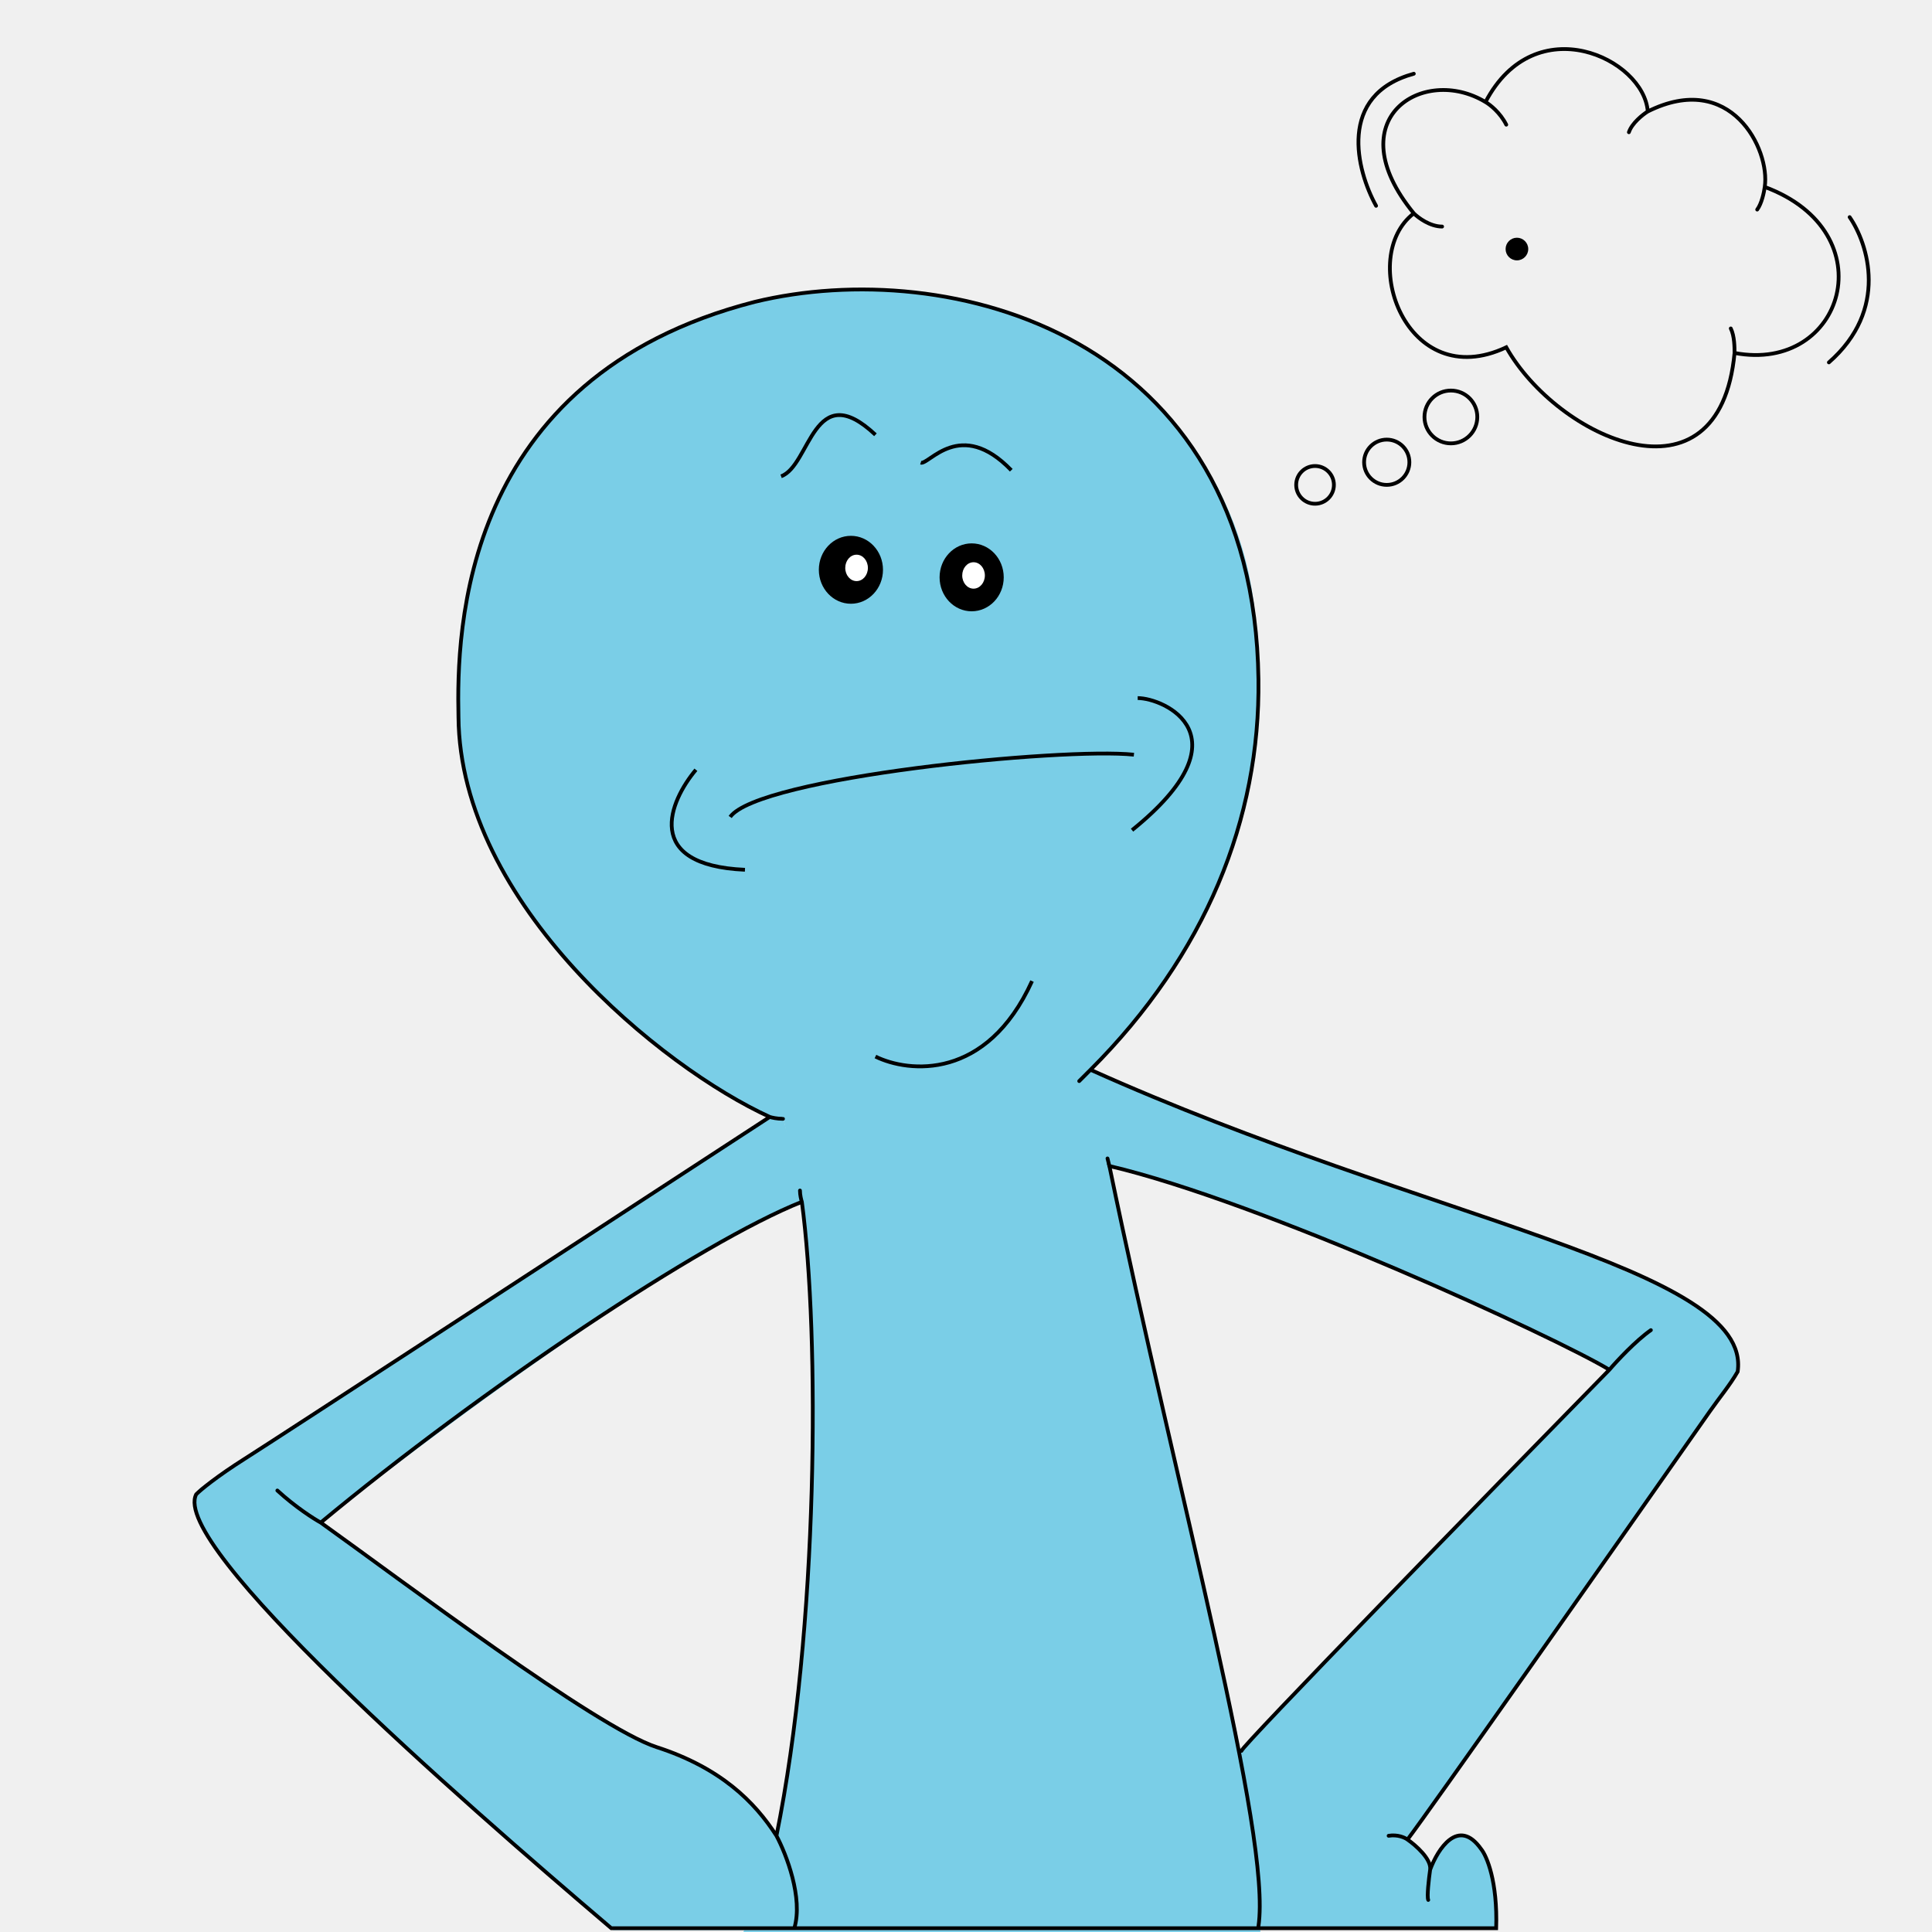
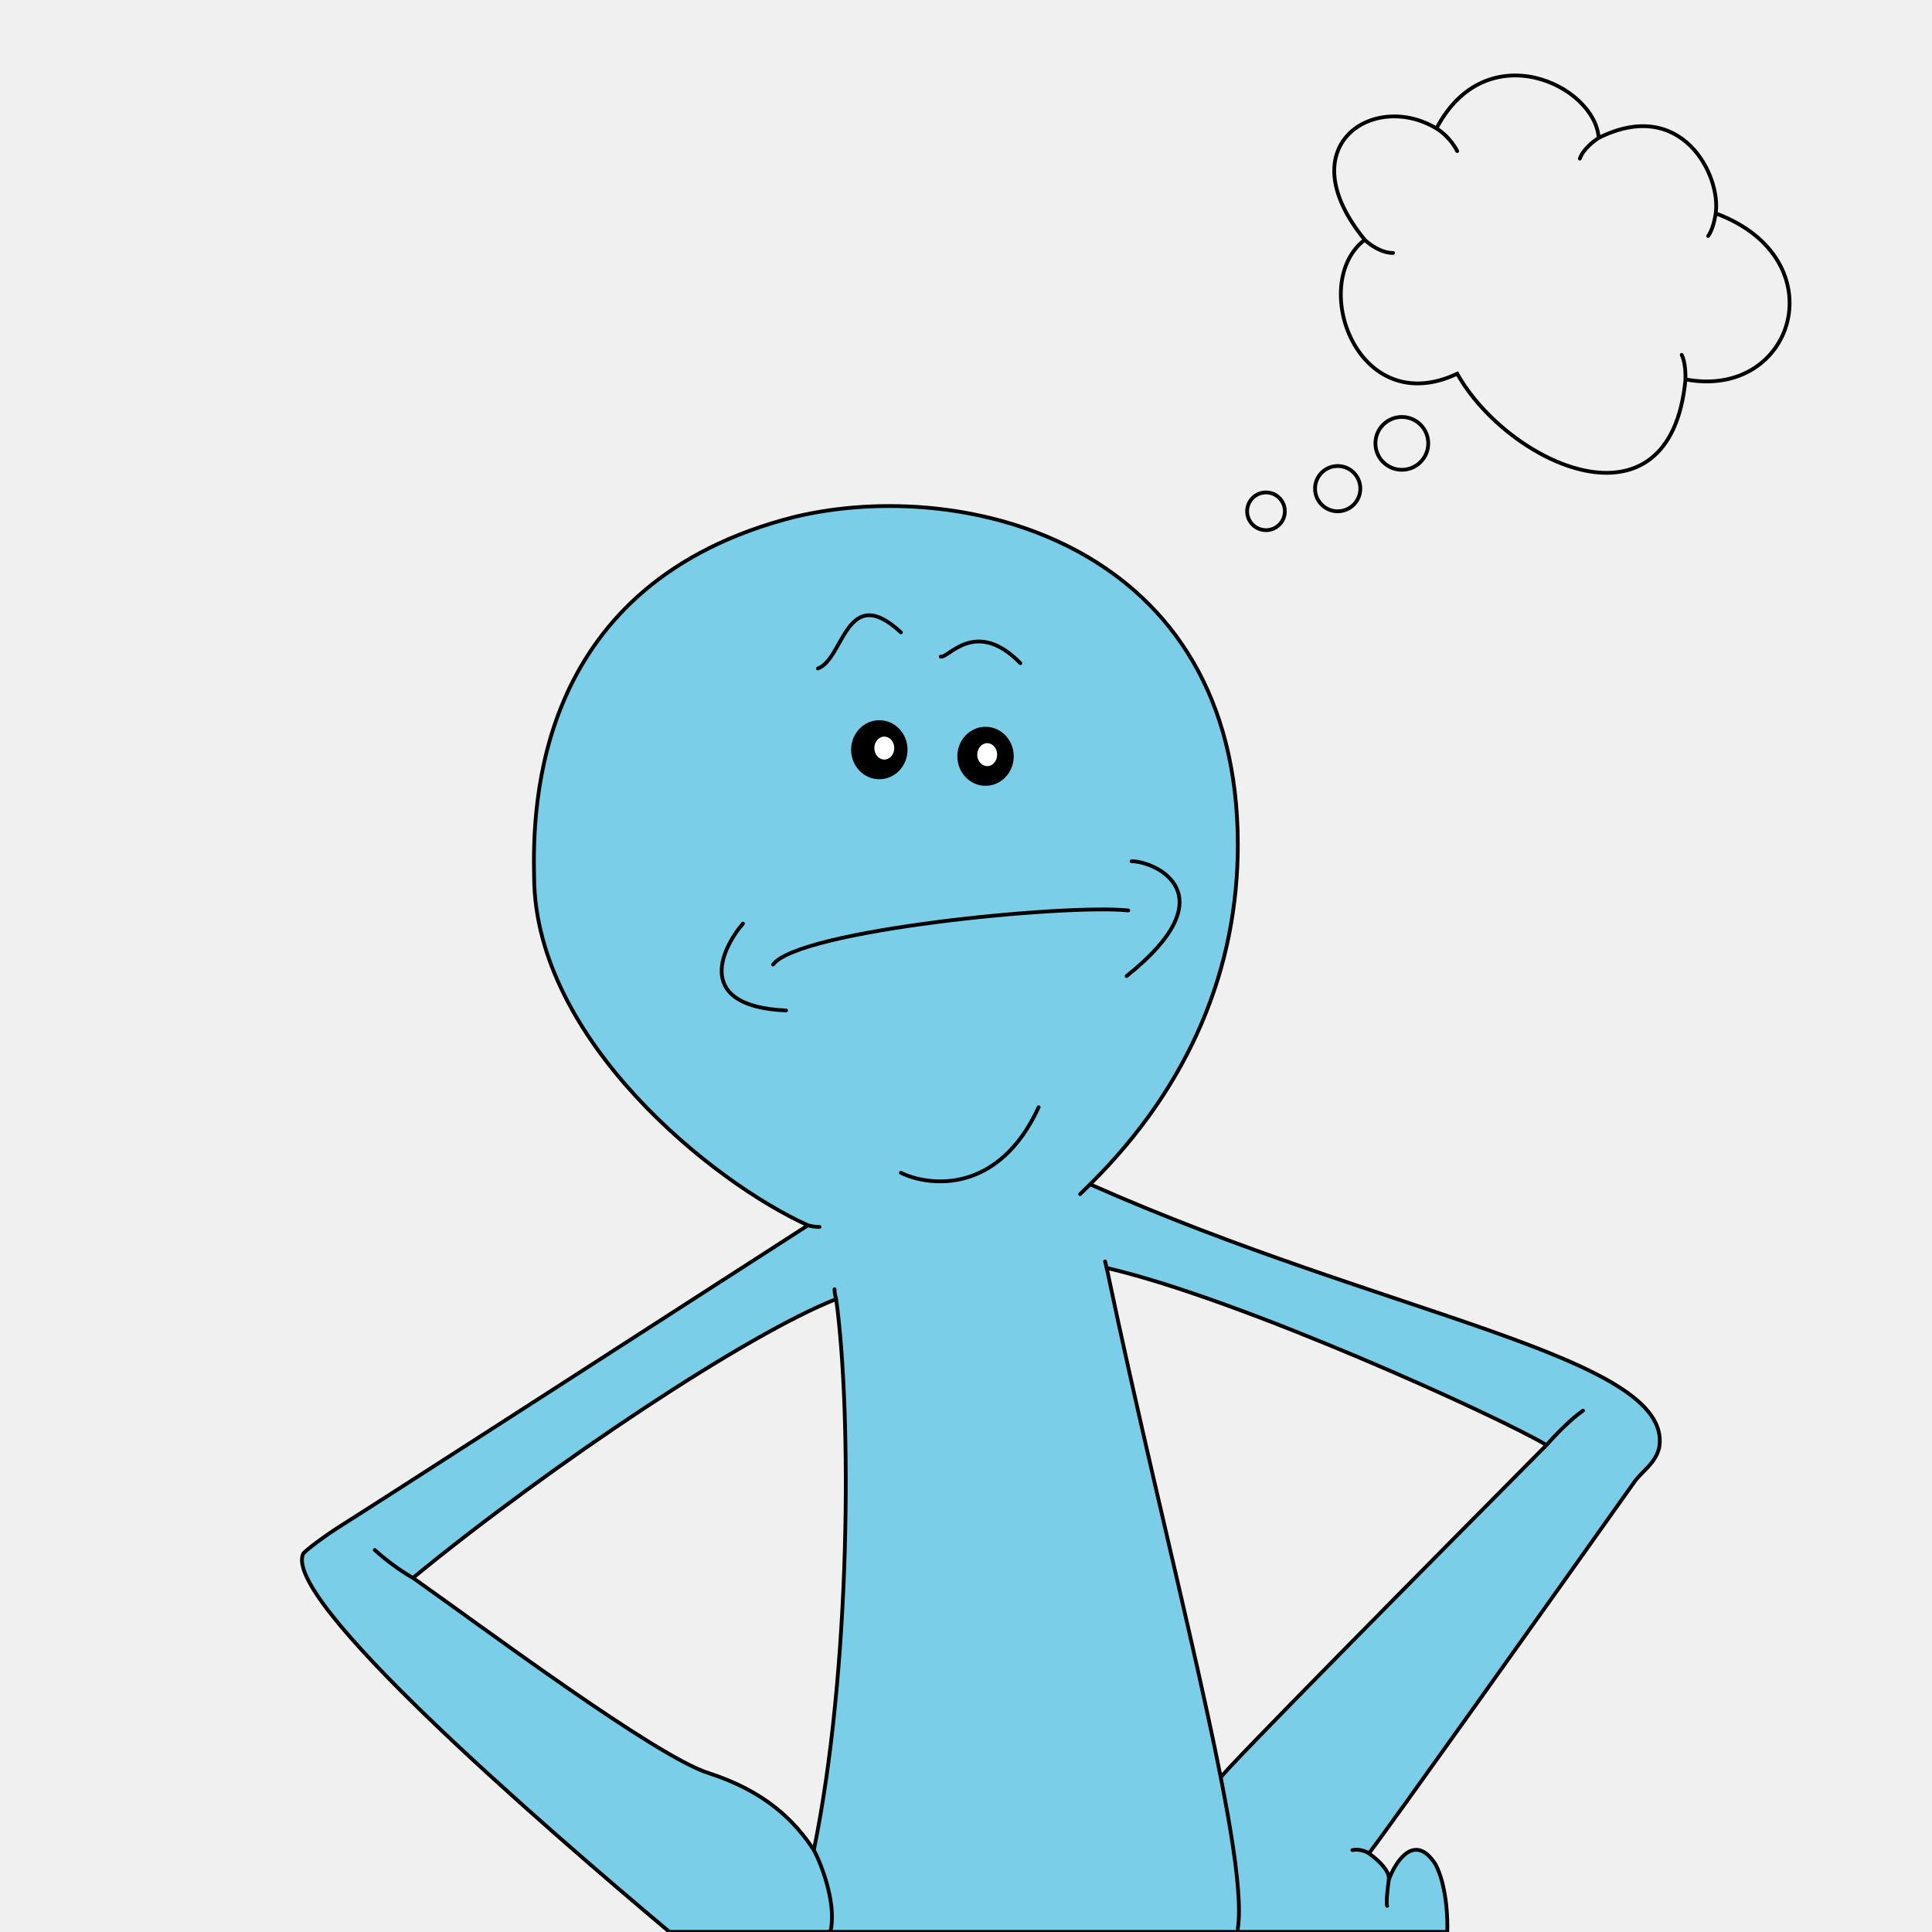
<svg xmlns="http://www.w3.org/2000/svg" width="512" height="512" viewBox="0 0 512 512" fill="none">
-   <path d="M197 512C219.4 461.2 216.667 362.5 212.5 319.5L207 293.5L289 283.5C312 407.5 334.4 462.8 334 512H197Z" fill="#7ACEE7" />
-   <path d="M53.5 394C69.5 383.2 162.5 322.833 207 294L213 318C178.6 332.4 113.333 381.073 85 403.61C114.027 425.596 160.293 458.575 182 466.5C207.2 475.7 212.167 500.333 211.5 511.5H162.5C140.5 491.5 36 405.812 53.5 394Z" fill="#7ACEE7" />
-   <path d="M288.5 283.5C399 329.5 479.5 342.5 457 369L373 487.5C375.236 489.097 379.429 492.866 379.073 495.642C381.342 485.285 396.105 476.201 396.5 511H334C334 502 332 480.6 328 465C352.407 439.323 401.627 388.33 426.532 363C395.355 347.333 324.7 314.6 293.5 309L288.5 283.5Z" fill="#7ACEE7" />
-   <path d="M122 195.5C127.2 247.5 178.833 284.167 204 296L289 283.5C328 243 338.5 203.5 332 158C325.5 112.5 283 72 219 77C155 82 115.5 130.5 122 195.5Z" fill="#7ACEE7" />
-   <path d="M193.5 216.5C201 206 281.5 198 300.5 200" stroke="black" />
-   <path d="M184.42 204C177.42 212.333 170.22 229.3 197.42 230.5" stroke="black" />
-   <path d="M301.5 185C308.5 185 331 195 300 220" stroke="black" />
-   <path d="M232 280C240.833 284.333 261.5 286.4 273.5 260" stroke="black" />
-   <path d="M207 126.222C214.833 123.389 215.5 99.722 232 115.222" stroke="black" />
-   <path d="M244 122.618C246.167 123.285 254.5 110.618 268 124.618" stroke="black" />
-   <path d="M212.5 318.5C186 329 127.4 368.3 85 403.5M212.5 318.5C217.236 353.806 216.93 431.602 205.771 486.5M212.5 318.5C212.333 318 212 316.7 212 315.5M85 403.5C106 418.5 158 457.824 174 463C191 468.5 200 477.5 205.771 486.5M85 403.5C83.167 402.5 78.3 399.4 73.5 395M205.771 486.5C208.347 491.333 212.9 503 210.5 511M204 296C160.833 324.167 72.6 381.7 65 386.5C57.4 391.3 53.167 394.833 52 396C45 409.5 120.833 476 162 511H210.5M204 296C175.5 283 121.9 239.6 121.5 190C121 167.5 122 100 200 80C251.5 67.5 332.264 88.508 333.5 180C334 217 319.5 253 289 283.5M204 296C204.5 296.167 205.9 296.5 207.5 296.5M289 283.5C378 323.5 464.5 336 460.5 363.5C458.5 367 455.768 370.254 453.142 374C425.025 414.112 378.853 479.817 373 487.5M289 283.5C288.5 284 289 283.5 286 286.5M373 487.5C372.333 487 370.4 486.1 368 486.5M373 487.5C375.167 489 379.4 492.7 379 495.5M379 495.5C378.667 497.833 378.1 502.7 378.5 503.5M379 495.5C381 490 386.5 481.5 392.5 490C394 491.833 396.9 498.6 396.5 511H210.5" stroke="black" stroke-linecap="round" />
-   <path d="M426.5 363C412.5 354.5 334.5 318.5 294 309C312 396 337.1 486.5 333.5 510.5M426.5 363C394 396.167 329 462.8 329 464M426.5 363C428.5 360.667 433.5 355.3 437.5 352.5" stroke="black" stroke-linecap="round" />
-   <path d="M294 309L293.5 307" stroke="black" stroke-linecap="round" />
-   <circle cx="207.5" cy="295.5" r="0.5" fill="#7ACEE7" />
-   <ellipse cx="225.5" cy="151" rx="8.5" ry="9" fill="black" />
-   <ellipse cx="257.5" cy="153" rx="8.5" ry="9" fill="black" />
-   <ellipse cx="227" cy="150.5" rx="3" ry="3.5" fill="white" />
-   <ellipse cx="258" cy="152.5" rx="3" ry="3.5" fill="white" />
-   <path d="M459.674 93.54C455.674 135.94 412.674 116.04 399.174 92.04C372.674 104.541 359.674 68.04 374.674 56.541M459.674 93.54C488.674 99.04 500.074 61.541 467.674 49.541M459.674 93.54C459.674 92.207 459.674 89.04 458.674 87.04M467.674 49.541C469.174 39.541 458.674 18.541 436.674 29.541M467.674 49.541C467.507 50.874 466.874 53.941 465.674 55.541M436.674 29.541C435.674 15.54 406.874 1.841 393.674 27.041M436.674 29.541C435.34 30.374 432.474 32.641 431.674 35.041M393.674 27.041C377.174 17.041 354.174 31.541 374.674 56.541M393.674 27.041C394.84 27.707 397.574 29.84 399.174 33.041M374.674 56.541C375.84 57.707 378.974 60.041 382.174 60.041" stroke="black" stroke-linecap="round" />
-   <path d="M364.674 54.541C359.507 45.207 354.274 25.14 374.674 19.541" stroke="black" stroke-linecap="round" />
-   <path d="M490.174 57.541C495.007 64.54 500.674 82.04 484.674 96.04" stroke="black" stroke-linecap="round" />
-   <circle cx="384.5" cy="110.5" r="7" stroke="black" />
-   <circle cx="367.5" cy="122.5" r="6" stroke="black" />
-   <circle cx="348.5" cy="128.5" r="5" stroke="black" />
-   <circle cx="402" cy="66" r="3" fill="black" />
+   <g clip-path="url(#clip0_76_2425)">
+     <path d="M207.959 512.464C227.663 468.309 225.259 382.519 221.594 345.144L216.756 322.545L288.887 313.853C309.119 421.633 328.823 469.7 328.471 512.464H207.959Z" fill="#7ACEE7" />
+     <path d="M81.729 409.899C95.804 400.512 177.611 348.041 216.756 322.979L222.034 343.84C191.774 356.357 134.362 398.663 109.438 418.252C134.972 437.362 175.67 466.027 194.764 472.916C216.932 480.912 221.301 502.323 220.714 512.029H177.611C158.259 494.645 66.335 420.166 81.729 409.899Z" fill="#7ACEE7" />
+     <path d="M288.447 313.853C385.649 353.836 456.461 365.135 436.668 388.169L362.778 491.169C364.744 492.557 368.433 495.833 368.12 498.246C370.112 489.264 382.932 482.253 383.28 512.5H328.138C328.138 504.677 326.712 485.171 323.193 471.612C344.663 449.294 387.96 404.971 409.867 382.954C382.442 369.337 320.291 340.885 292.846 336.017L288.447 313.853Z" fill="#7ACEE7" />
+     <path d="M141.985 237.364C146.56 282.562 191.979 314.432 214.117 324.718L288.887 313.853C323.193 278.651 332.43 244.317 326.712 204.769C320.994 165.221 283.609 130.018 227.311 134.364C171.014 138.71 136.268 180.866 141.985 237.364Z" fill="#7ACEE7" />
+     <path d="M204.88 255.617C211.478 246.49 282.29 239.537 299.003 241.275" stroke="black" stroke-linecap="round" />
+     <path d="M196.893 244.752C190.736 251.995 184.402 266.743 208.329 267.786" stroke="black" stroke-linecap="round" />
+     <path d="M299.883 228.237C306.04 228.237 325.832 236.929 298.563 258.659" stroke="black" stroke-linecap="round" />
+     <path d="M238.747 310.811C246.517 314.577 264.697 316.374 275.253 293.427" stroke="black" stroke-linecap="round" />
+     <path d="M216.756 177.148C223.646 174.685 224.233 154.114 238.747 167.587" stroke="black" stroke-linecap="round" />
+     <path d="M249.303 174.015C251.209 174.595 258.539 163.585 270.414 175.754" stroke="black" stroke-linecap="round" />
+     <ellipse cx="216.833" cy="324.596" rx="1.021" ry="1.077" fill="#7ACEE7" />
+     <path d="M221.594 344.275C198.283 353.401 146.736 387.561 109.438 418.156M221.594 344.275C225.76 374.963 225.491 442.582 215.674 490.3M221.594 344.275C221.447 343.84 221.154 342.71 221.154 341.667M109.438 418.156C127.911 431.194 173.653 465.374 187.727 469.873C202.681 474.654 210.598 482.477 215.674 490.3M109.438 418.156C107.826 417.287 103.545 414.593 99.322 410.768M215.674 490.3C217.941 494.501 222.008 505.546 219.897 512.5M214.117 324.718C176.145 349.2 98.531 399.208 91.845 403.38C85.16 407.552 81.436 410.623 80.41 411.637C74.252 423.372 141.818 482.078 178.03 512.5H219.897M214.117 324.718C189.047 313.418 141.897 275.695 141.546 232.583C141.106 213.026 141.985 154.356 210.598 136.972C255.9 126.107 328.032 144.23 328.032 223.891C328.032 256.055 315.717 287.343 288.887 313.853M214.117 324.718C214.557 324.863 215.788 325.153 217.196 325.153M288.887 313.853C367.176 348.621 443.266 359.486 439.747 383.389C438.932 387.59 435.358 389.743 433.275 392.515C408.541 427.38 367.927 484.491 362.778 491.169M288.887 313.853C288.447 314.288 288.887 313.853 286.248 316.461M362.778 491.169C362.191 490.734 360.304 489.887 358.38 490.3M362.778 491.169C364.684 492.473 368.408 495.689 368.056 498.122M368.056 498.122C367.763 500.15 367.264 504.381 367.616 505.076M368.056 498.122C369.815 493.342 374.653 485.954 379.931 493.342C381.25 494.935 383.885 501.722 383.533 512.5H219.897" stroke="black" stroke-linecap="round" />
+     <path d="M409.839 382.954C397.524 375.566 328.911 344.275 293.285 336.017C309.119 411.637 331.198 490.3 328.032 511.16M409.839 382.954C381.25 411.782 323.543 470 323.543 471.043M409.839 382.954C411.598 380.926 415.997 376.261 419.515 373.827" stroke="black" stroke-linecap="round" />
+     <path d="M293.285 336.018L292.845 334.279" stroke="black" stroke-linecap="round" />
+     <ellipse cx="233.029" cy="198.685" rx="7.477" ry="7.823" fill="black" />
+     <ellipse cx="261.178" cy="200.423" rx="7.477" ry="7.823" fill="black" />
+     <ellipse cx="234.349" cy="198.25" rx="2.639" ry="3.042" fill="white" />
+     <ellipse cx="261.618" cy="199.988" rx="2.639" ry="3.042" fill="white" />
+     <path d="M177.009 511.962L383.28 511.962" stroke="black" stroke-linecap="round" />
+     <path d="M446.674 100.54C442.674 142.94 399.674 123.04 386.174 99.04C359.674 111.541 346.674 75.04 361.674 63.541M446.674 100.54C475.674 106.04 487.074 68.54 454.674 56.541M446.674 100.54C446.674 99.207 446.674 96.04 445.674 94.04M454.674 56.541C456.174 46.541 445.674 25.541 423.674 36.541M454.674 56.541C454.507 57.874 453.874 60.941 452.674 62.541M423.674 36.541C422.674 22.541 393.874 8.841 380.674 34.041M423.674 36.541C422.34 37.374 419.474 39.641 418.674 42.041M380.674 34.041C364.174 24.041 341.174 38.541 361.674 63.541M380.674 34.041C381.84 34.707 384.574 36.84 386.174 40.041M361.674 63.541C362.84 64.707 365.974 67.04 369.174 67.04" stroke="black" stroke-linecap="round" />
+     <circle cx="371.5" cy="117.5" r="7" stroke="black" />
+     <circle cx="354.5" cy="129.5" r="6" stroke="black" />
+     <circle cx="335.5" cy="135.5" r="5" stroke="black" />
+   </g>
+   <defs>
+     <clipPath id="clip0_76_2425">
+       <rect width="512" height="512" fill="white" />
+     </clipPath>
+   </defs>
</svg>
